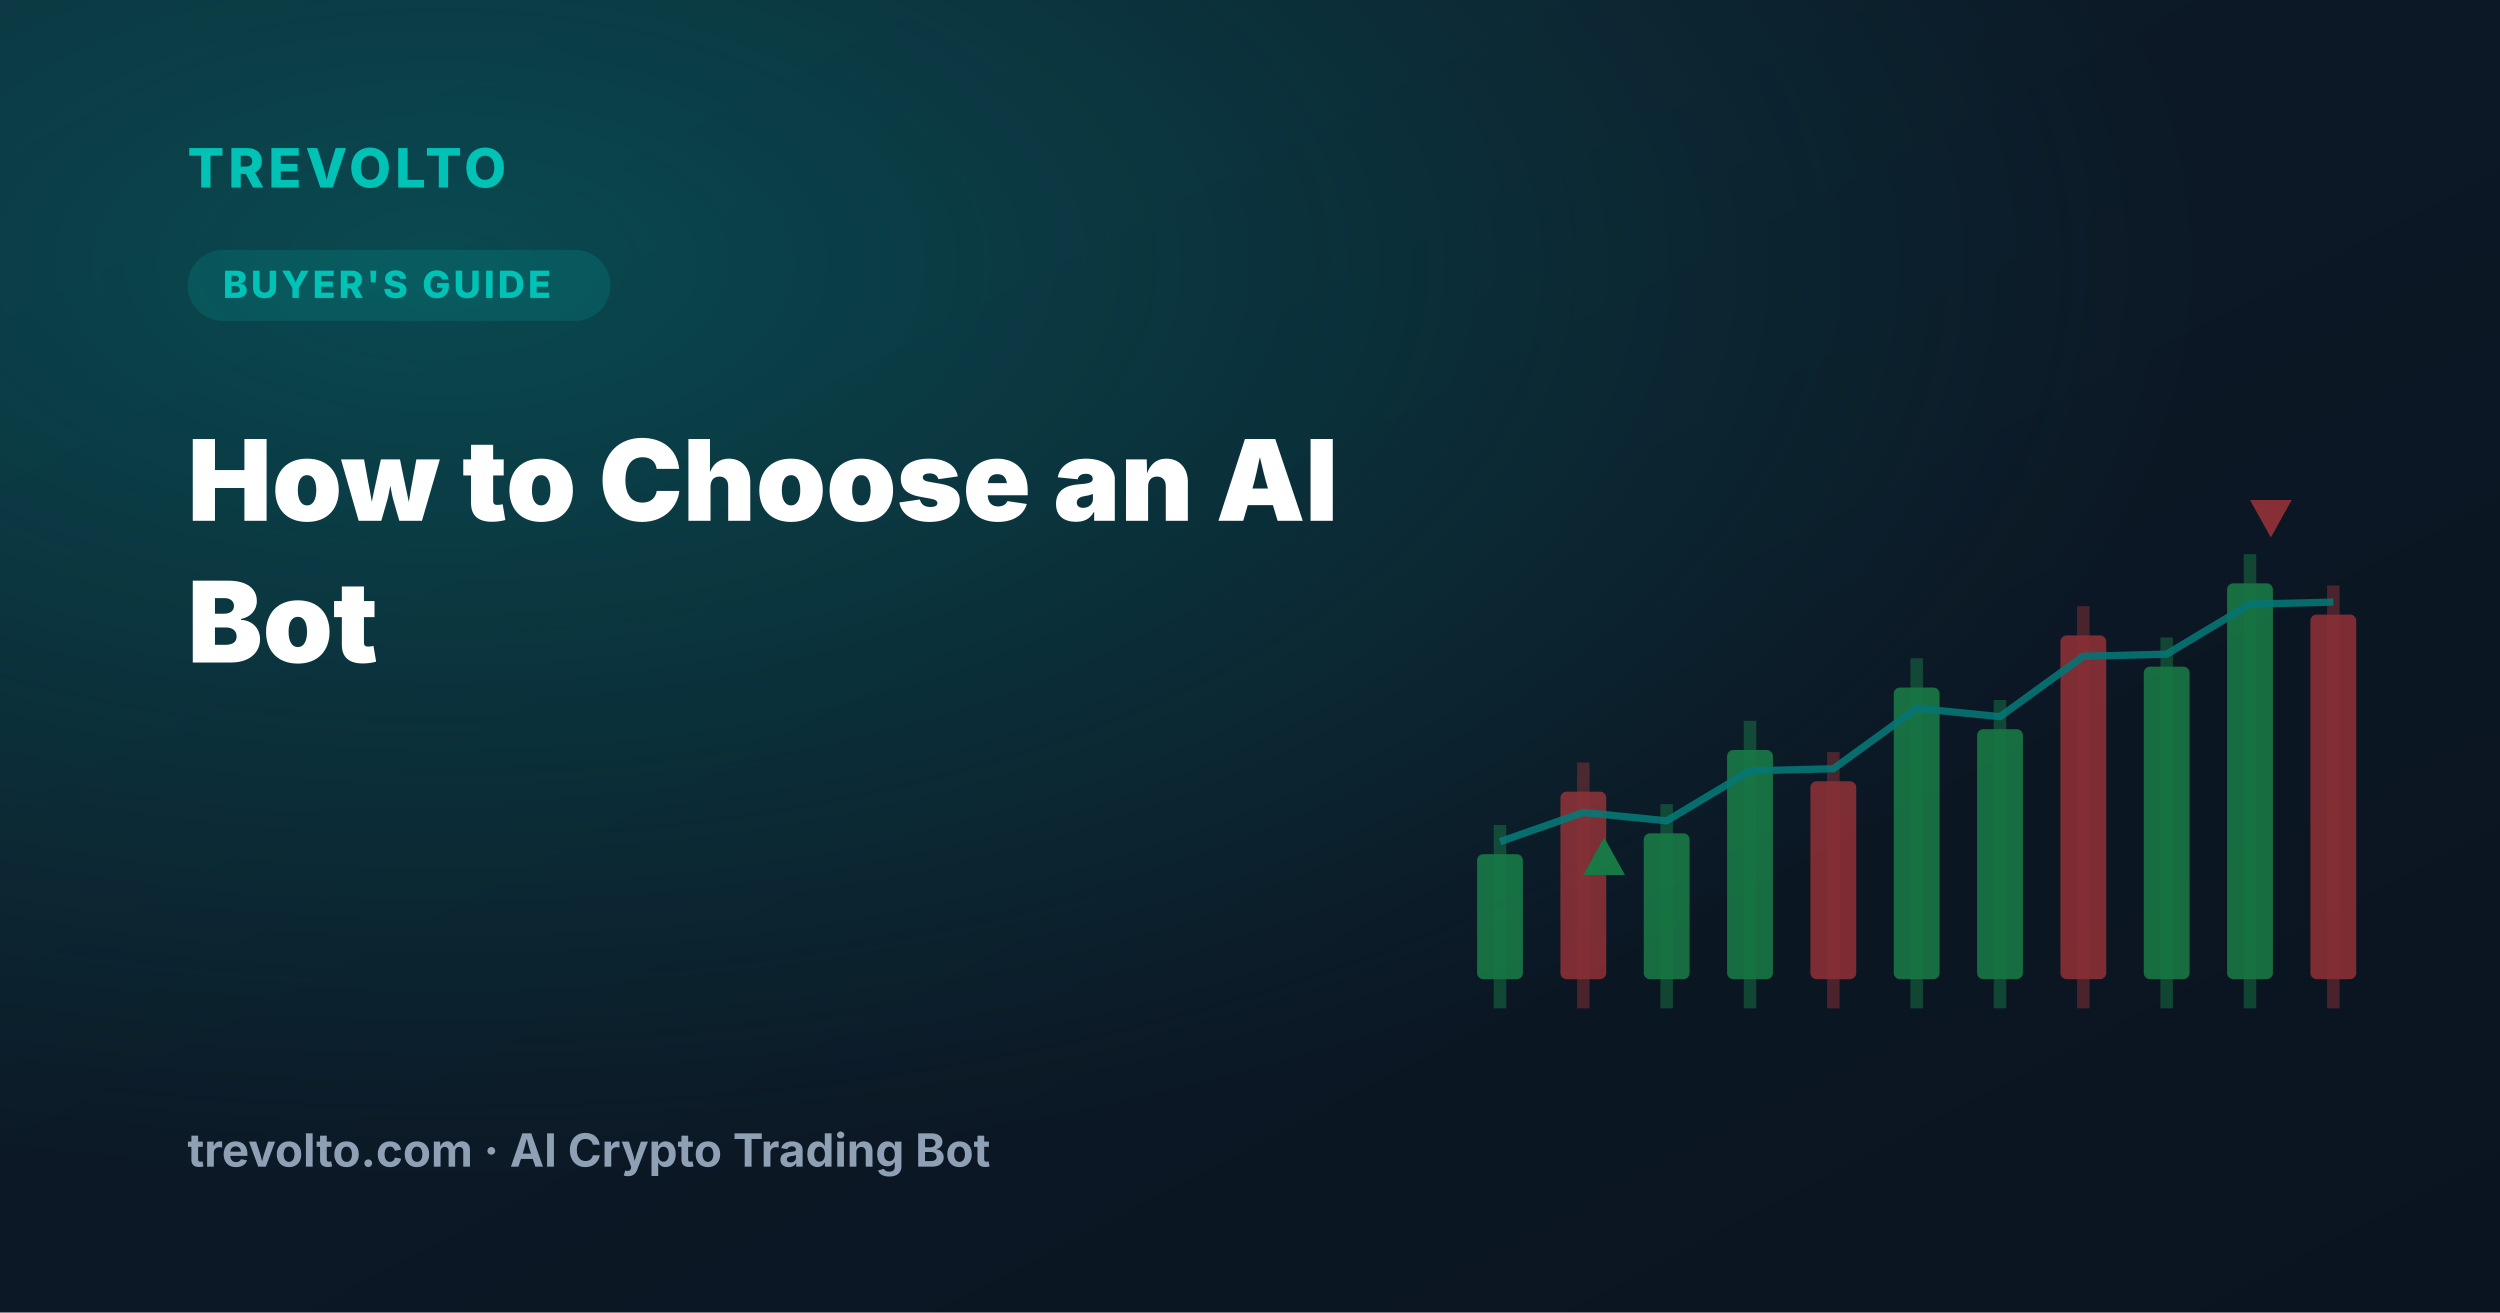
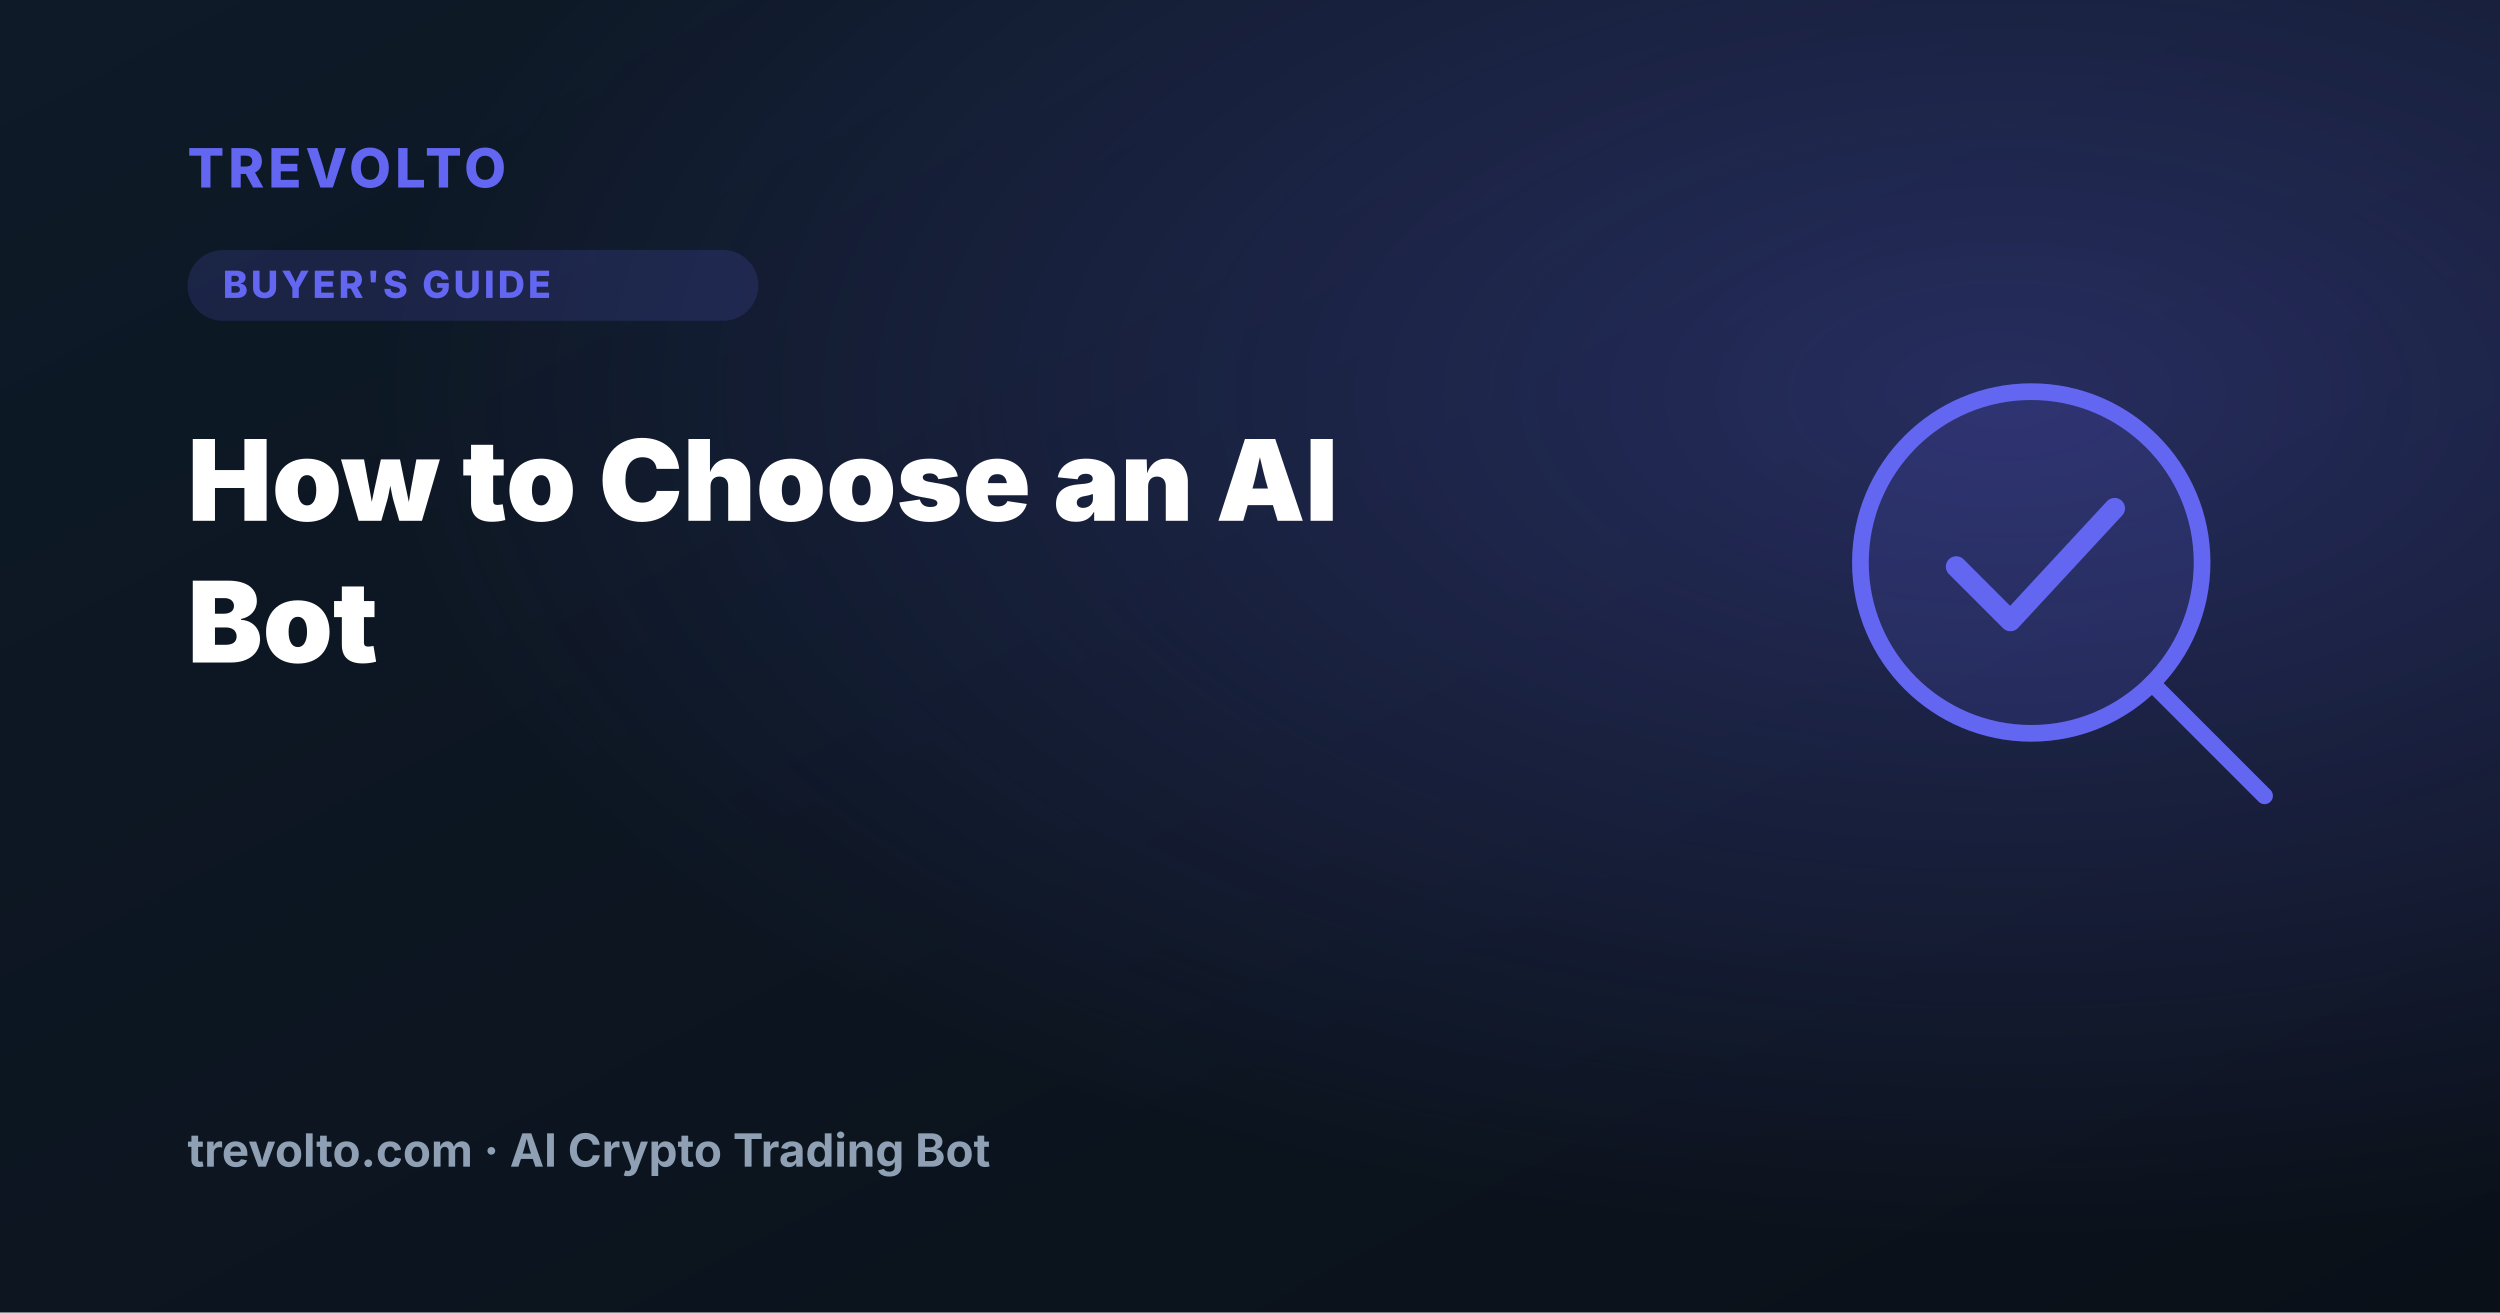
<svg xmlns="http://www.w3.org/2000/svg" viewBox="0 0 1200 630" width="1200" height="630" role="img" aria-label="How to Choose an AI Bot">
  <defs>
    <linearGradient id="bg" x1="0" y1="0" x2="1" y2="1">
-       <stop offset="0" stop-color="#0e1c2b" />
-       <stop offset="1" stop-color="#0a1420" />
+       <stop offset="0" stop-color="#0e1a28" />
+       <stop offset="1" stop-color="#0a1018" />
    </linearGradient>
-     <radialGradient id="glow" cx="18%" cy="20%" r="70%">
-       <stop offset="0" stop-color="#00c2b5" stop-opacity=".28" />
-       <stop offset="1" stop-color="#00c2b5" stop-opacity="0" />
+     <radialGradient id="glow" cx="80%" cy="30%" r="65%">
+       <stop offset="0" stop-color="#6366f1" stop-opacity=".30" />
+       <stop offset="1" stop-color="#6366f1" stop-opacity="0" />
    </radialGradient>
  </defs>
  <rect width="1200" height="630" fill="url(#bg)" />
  <rect width="1200" height="630" fill="url(#glow)" />
-   <g opacity=".55">
-     <rect x="717" y="396" width="6" height="88" fill="#22c55e" opacity=".5" />
-     <rect x="709" y="410" width="22" height="60" rx="3" fill="#22c55e" opacity=".9" />
-     <rect x="757" y="366" width="6" height="118" fill="#ef4444" opacity=".5" />
-     <rect x="749" y="380" width="22" height="90" rx="3" fill="#ef4444" opacity=".9" />
-     <rect x="797" y="386" width="6" height="98" fill="#22c55e" opacity=".5" />
-     <rect x="789" y="400" width="22" height="70" rx="3" fill="#22c55e" opacity=".9" />
-     <rect x="837" y="346" width="6" height="138" fill="#22c55e" opacity=".5" />
-     <rect x="829" y="360" width="22" height="110" rx="3" fill="#22c55e" opacity=".9" />
-     <rect x="877" y="361" width="6" height="123" fill="#ef4444" opacity=".5" />
-     <rect x="869" y="375" width="22" height="95" rx="3" fill="#ef4444" opacity=".9" />
-     <rect x="917" y="316" width="6" height="168" fill="#22c55e" opacity=".5" />
-     <rect x="909" y="330" width="22" height="140" rx="3" fill="#22c55e" opacity=".9" />
-     <rect x="957" y="336" width="6" height="148" fill="#22c55e" opacity=".5" />
-     <rect x="949" y="350" width="22" height="120" rx="3" fill="#22c55e" opacity=".9" />
-     <rect x="997" y="291" width="6" height="193" fill="#ef4444" opacity=".5" />
-     <rect x="989" y="305" width="22" height="165" rx="3" fill="#ef4444" opacity=".9" />
-     <rect x="1037" y="306" width="6" height="178" fill="#22c55e" opacity=".5" />
-     <rect x="1029" y="320" width="22" height="150" rx="3" fill="#22c55e" opacity=".9" />
-     <rect x="1077" y="266" width="6" height="218" fill="#22c55e" opacity=".5" />
-     <rect x="1069" y="280" width="22" height="190" rx="3" fill="#22c55e" opacity=".9" />
-     <rect x="1117" y="281" width="6" height="203" fill="#ef4444" opacity=".5" />
-     <rect x="1109" y="295" width="22" height="175" rx="3" fill="#ef4444" opacity=".9" />
-     <polyline points="720,404 760,390 800,394 840,370 880,369 920,340 960,344 1000,315 1040,314 1080,290 1120,289" fill="none" stroke="#00c2b5" stroke-width="3.5" opacity=".9" />
-     <path d="M760 420 l10 -18 l10 18 z" fill="#22c55e" />
-     <path d="M1080 240 l10 18 l10 -18 z" fill="#ef4444" />
+   <g transform="translate(865,160)" fill="none" stroke="#6366f1" stroke-width="8" stroke-linecap="round" stroke-linejoin="round">
+     <circle cx="110" cy="110" r="82" fill="#6366f1" opacity=".14" />
+     <circle cx="110" cy="110" r="82" />
+     <line x1="168" y1="168" x2="222" y2="222" />
+     <path d="M74 112 L100 138 L150 84" stroke-width="10" />
  </g>
-   <rect x="0" y="0" width="1200" height="630" fill="none" />
  <g font-family="Inter, -apple-system, Segoe UI, sans-serif">
-     <text x="90" y="90" font-size="26" font-weight="800" letter-spacing="2" fill="#00c2b5">TREVOLTO</text>
-     <rect x="90" y="120" width="203" height="34" rx="17" fill="#00c2b5" opacity=".16" />
-     <text x="107" y="143" font-size="18" font-weight="800" letter-spacing="1.5" fill="#00c2b5">BUYER'S GUIDE</text>
+     <text x="90" y="90" font-size="26" font-weight="800" letter-spacing="2" fill="#6366f1">TREVOLTO</text>
+     <rect x="90" y="120" width="274" height="34" rx="17" fill="#6366f1" opacity=".16" />
+     <text x="107" y="143" font-size="18" font-weight="800" letter-spacing="1.5" fill="#6366f1">BUYER'S GUIDE</text>
    <text x="90" y="250" font-size="54" font-weight="900" fill="#ffffff">
      <tspan x="90" dy="0">How to Choose an AI</tspan>
      <tspan x="90" dy="68">Bot</tspan>
    </text>
    <text x="90" y="560" font-size="22" font-weight="700" fill="#8fa0b5">trevolto.com  ·  AI Crypto Trading Bot</text>
  </g>
</svg>
